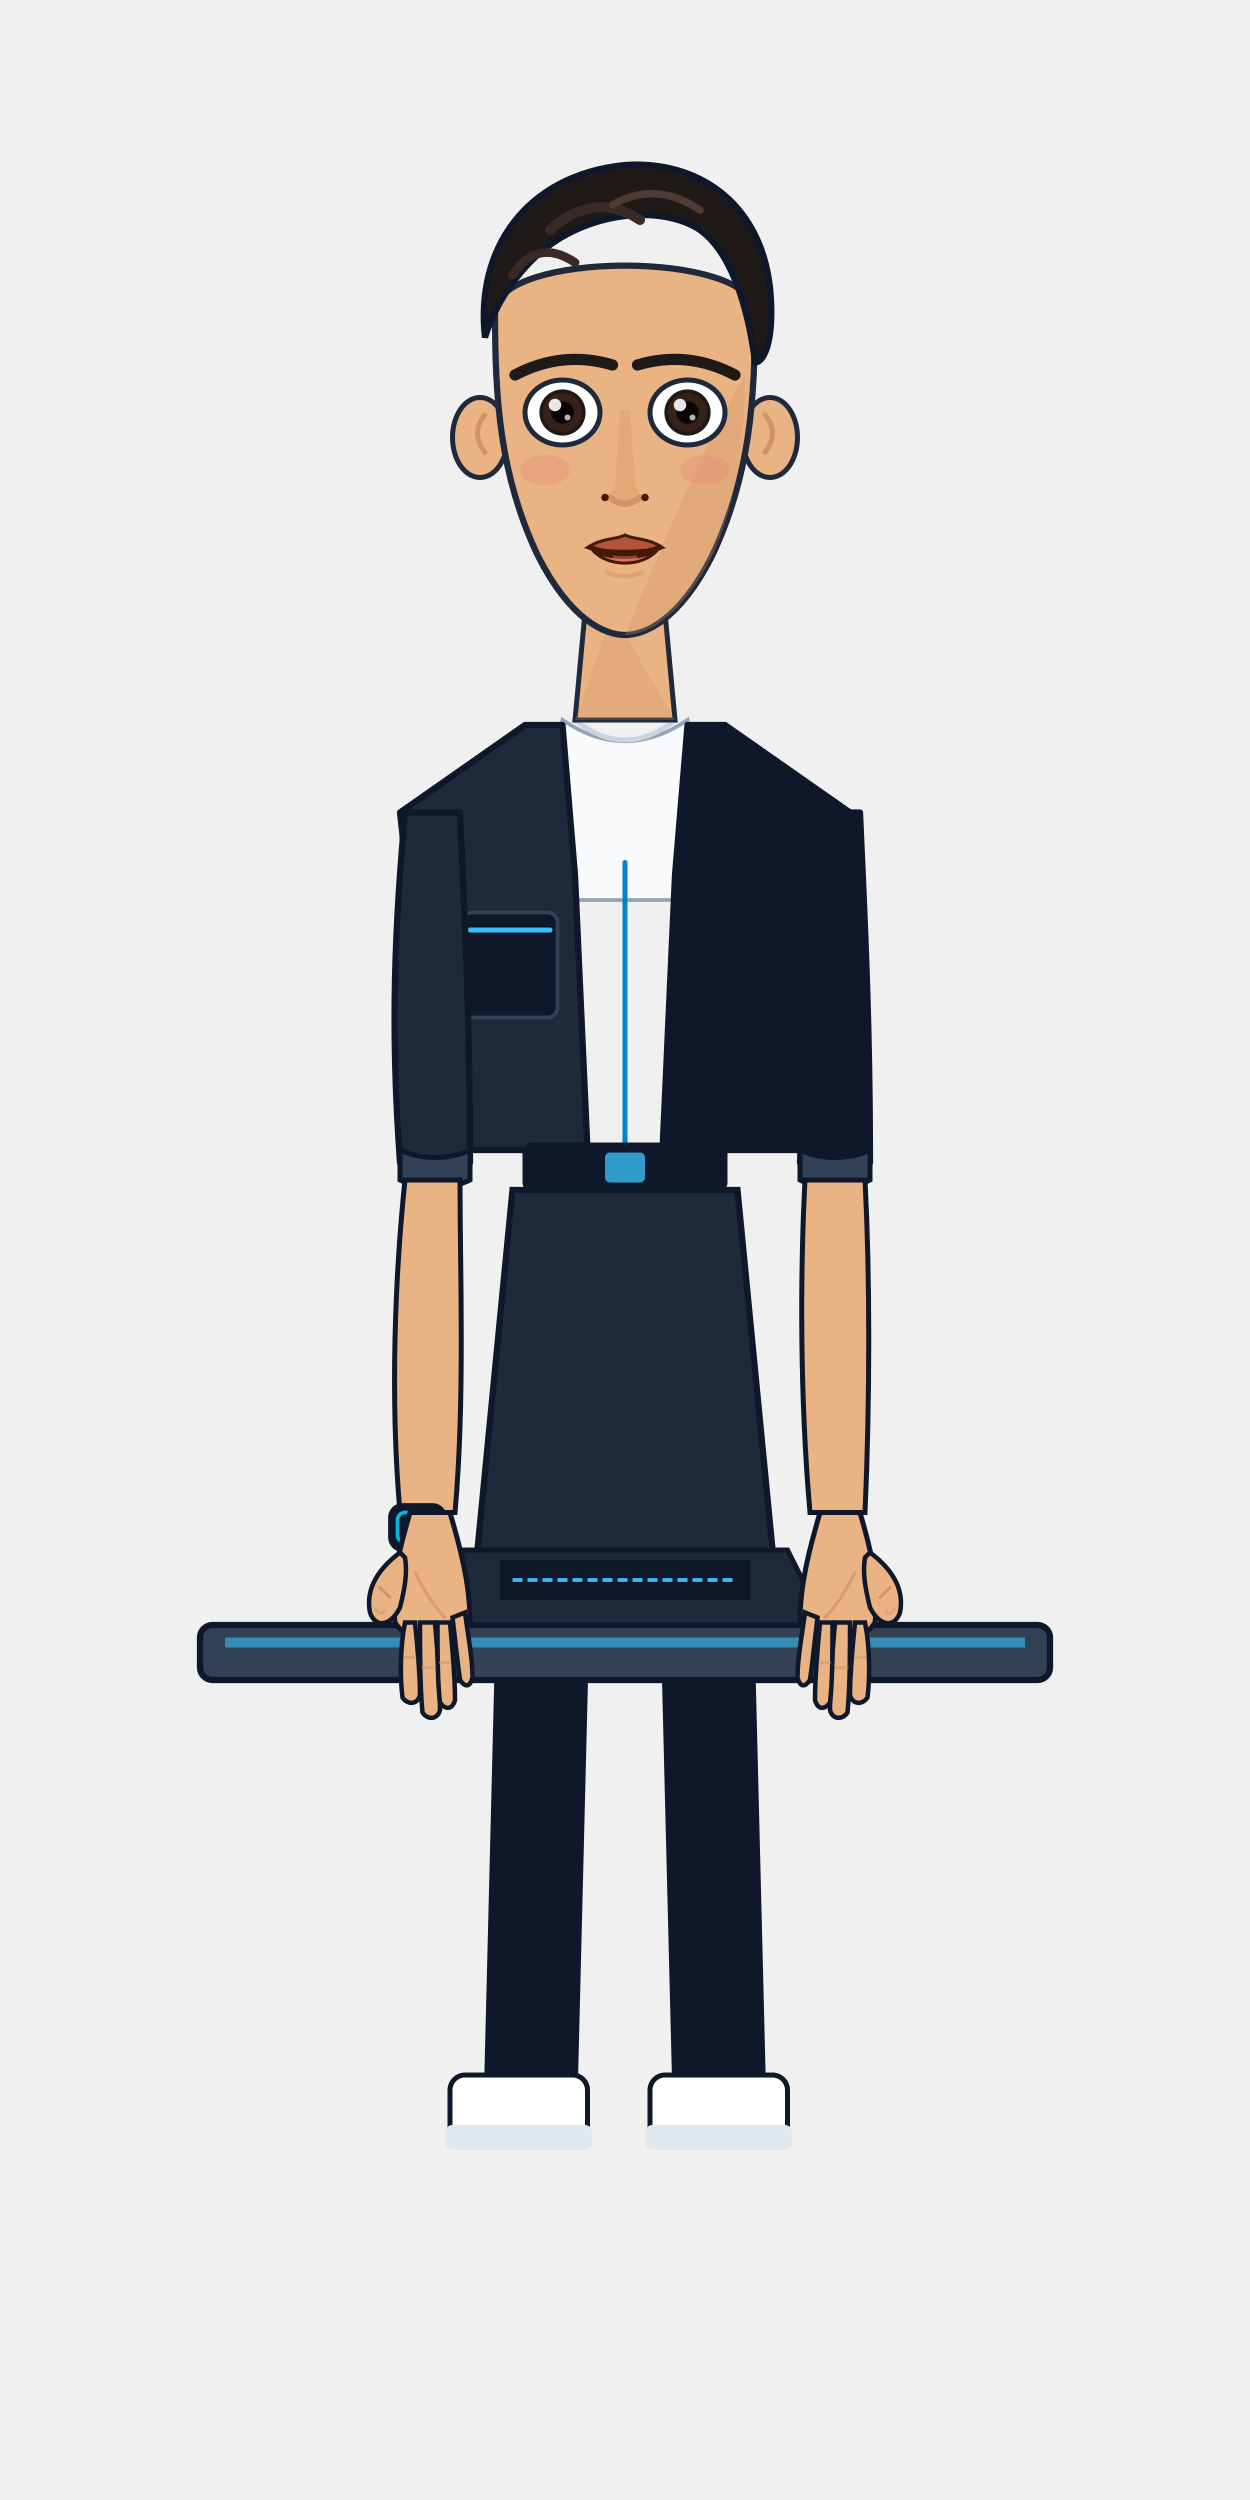
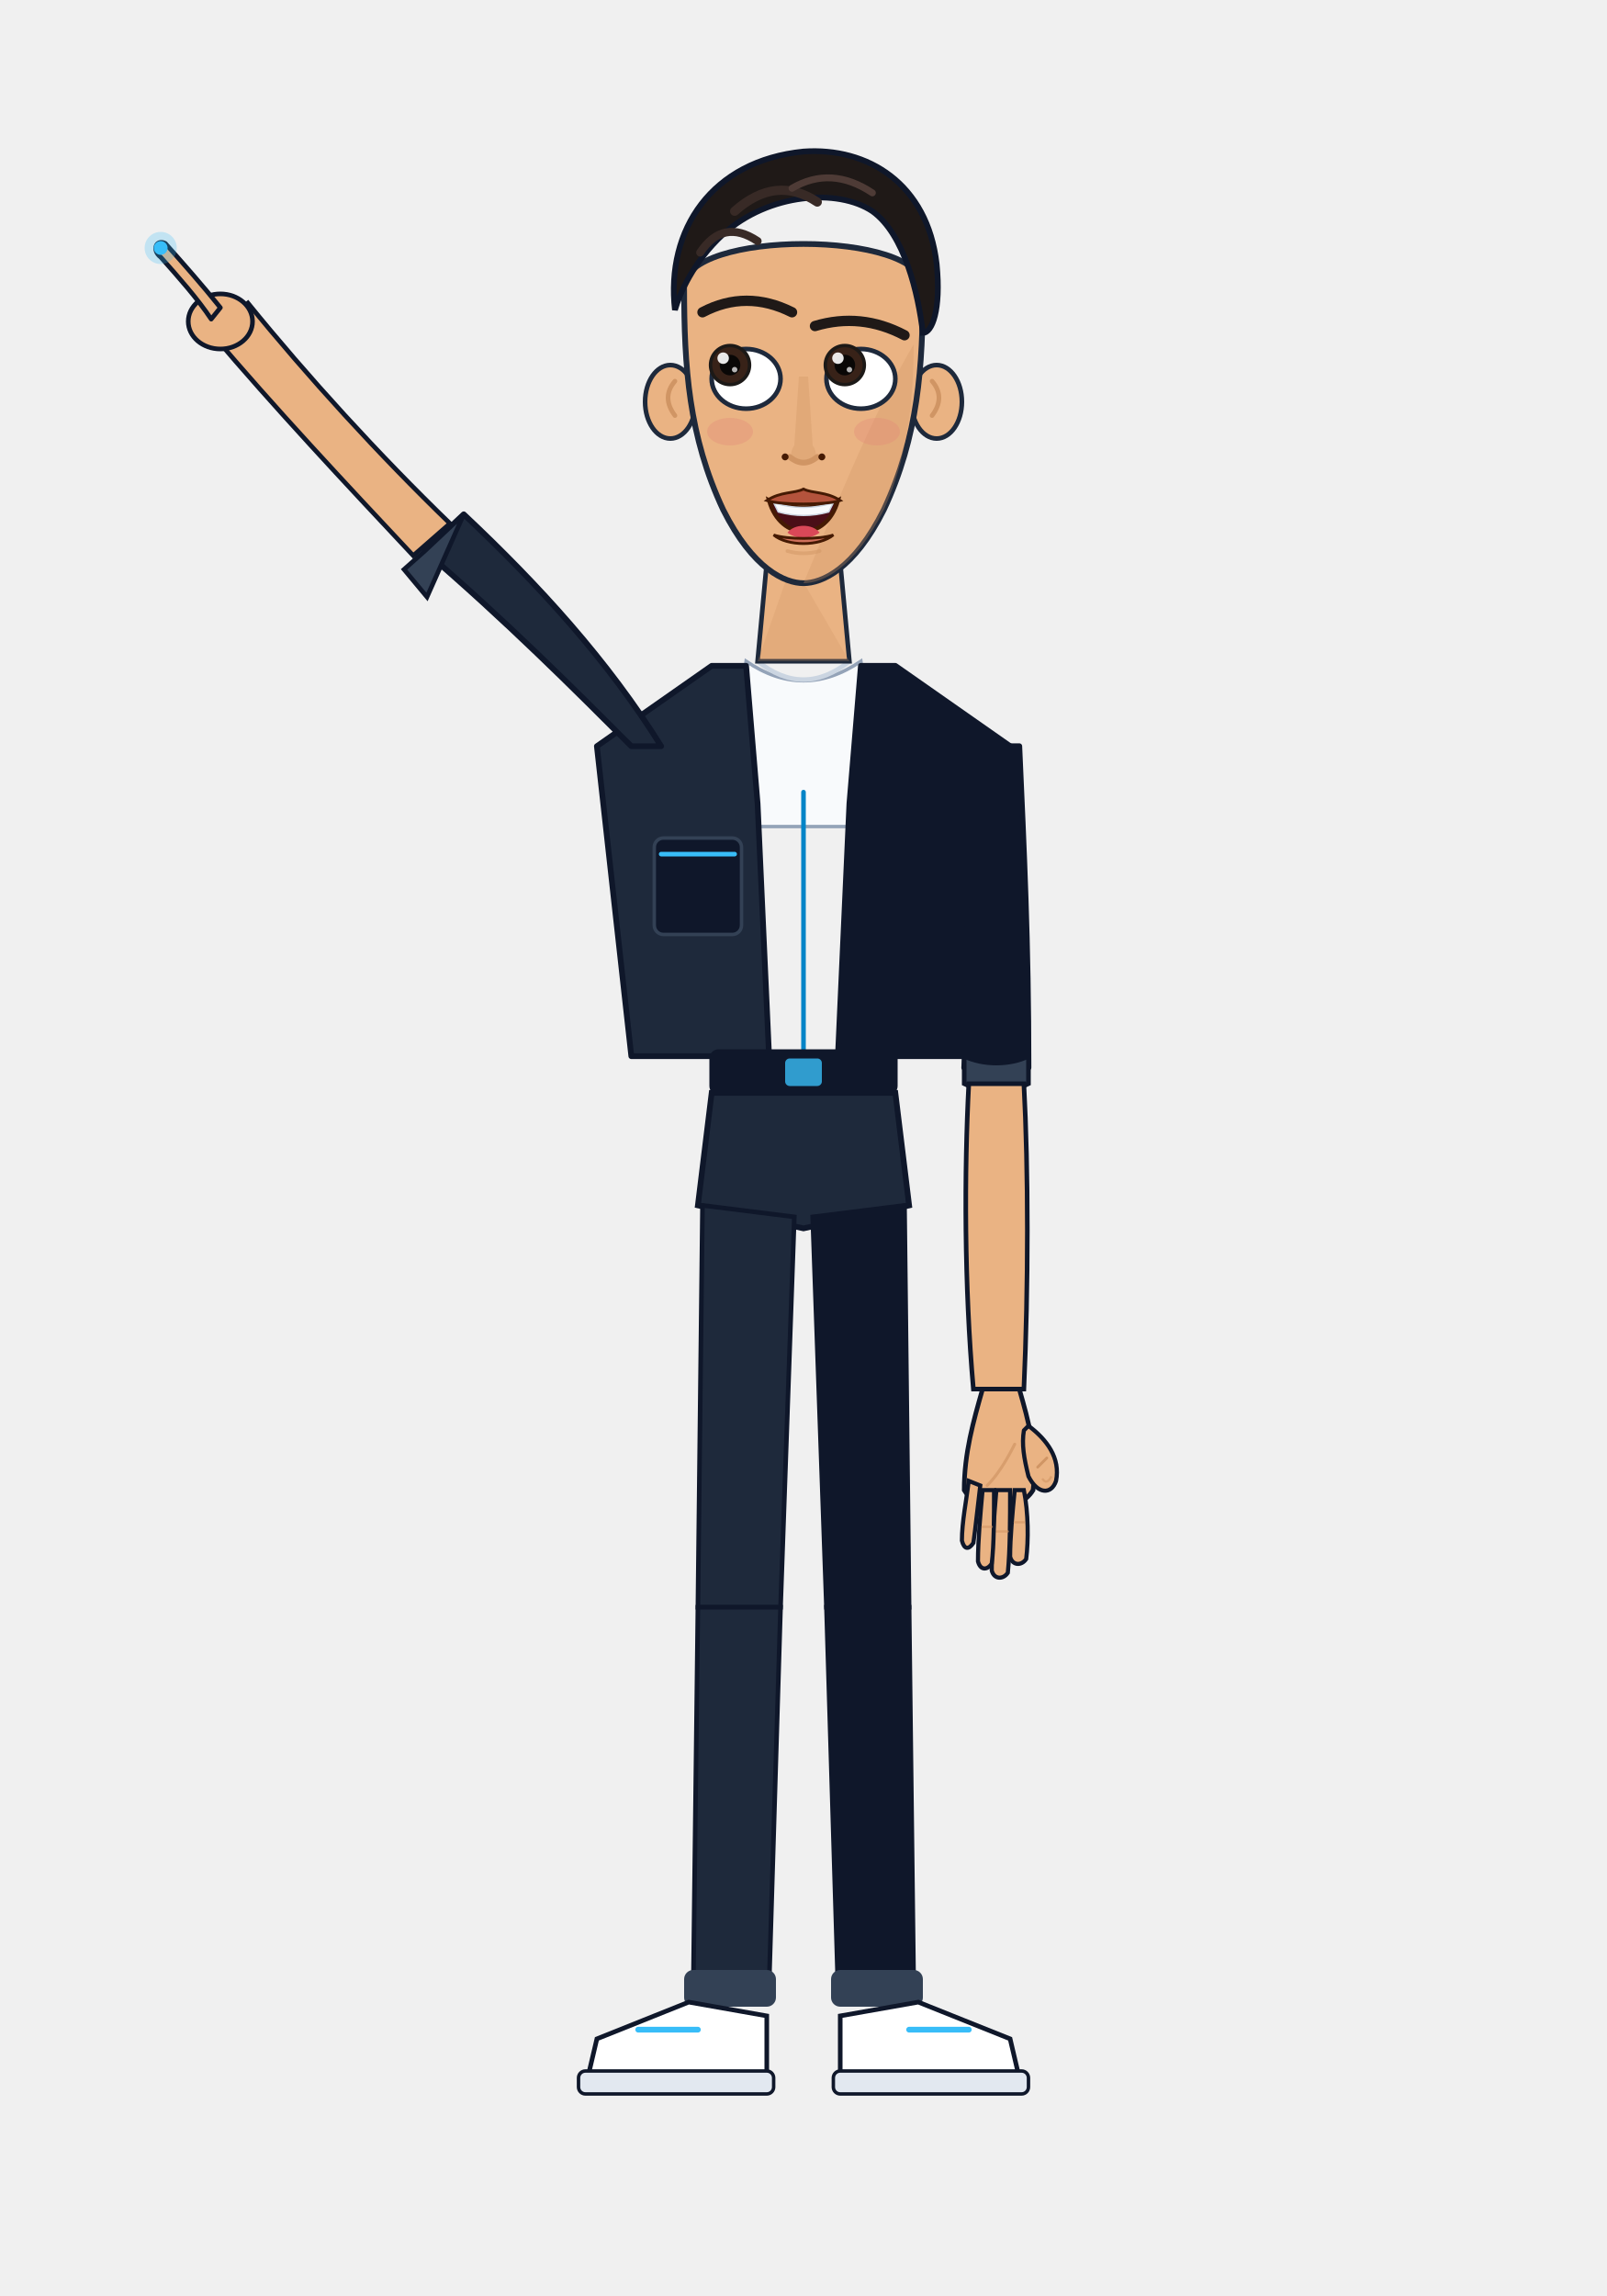
- <svg xmlns="http://www.w3.org/2000/svg" viewBox="0 50 500 1000" width="500" height="1000">
+ <svg xmlns="http://www.w3.org/2000/svg" viewBox="-100 50 700 1000" width="700" height="1000">
  <g id="modern_character_root">
-     <path d="M 205 526 L 295 526 L 310 680 L 190 680 Z" fill="#1e293b" stroke="#0f172a" stroke-width="2.5" />
-     <path d="M 200 680 L 235 680 L 230 880 L 195 880 Z" fill="#0f172a" stroke="#0f172a" stroke-width="2.5" />
-     <path d="M 265 680 L 300 680 L 305 880 L 270 880 Z" fill="#0f172a" stroke="#0f172a" stroke-width="2.5" />
-     <rect x="180" y="880" width="55" height="28" rx="6" fill="#ffffff" stroke="#0f172a" stroke-width="2" />
-     <rect x="178" y="900" width="59" height="10" rx="3" fill="#e2e8f0" />
-     <rect x="260" y="880" width="55" height="28" rx="6" fill="#ffffff" stroke="#0f172a" stroke-width="2" />
-     <rect x="258" y="900" width="59" height="10" rx="3" fill="#e2e8f0" />
-     <rect x="80" y="700" width="340" height="22" rx="5" fill="#334155" stroke="#0f172a" stroke-width="2.5" />
-     <rect x="90" y="705" width="320" height="4" fill="#38bdf8" opacity="0.6" />
-     <polygon points="170,700 330,700 315,670 185,670" fill="#1e293b" stroke="#0f172a" stroke-width="2" />
-     <rect x="200" y="674" width="100" height="16" fill="#0f172a" />
-     <line x1="205" y1="682" x2="295" y2="682" stroke="#38bdf8" stroke-width="1.5" stroke-dasharray="4,2" />
+     <path d="M 210 526 L 290 526 L 296 575 L 250 585 L 204 575 Z" fill="#1e293b" stroke="#0f172a" stroke-width="2.5" />
+     <path d="M 206 575 L 246 580 L 240 750 L 204 750 Z" fill="#1e293b" stroke="#0f172a" stroke-width="2" />
+     <path d="M 204 750 L 240 750 L 235 915 L 202 915 Z" fill="#1e293b" stroke="#0f172a" stroke-width="2" />
+     <rect x="198" y="908" width="40" height="16" rx="4" fill="#334155" />
+     <path d="M 254 580 L 294 575 L 296 750 L 260 750 Z" fill="#0f172a" stroke="#0f172a" stroke-width="2" />
+     <path d="M 260 750 L 296 750 L 298 915 L 265 915 Z" fill="#0f172a" stroke="#0f172a" stroke-width="2" />
+     <rect x="262" y="908" width="40" height="16" rx="4" fill="#334155" />
+     <path d="M 156 955 L 234 955 L 234 928 L 200 922 L 160 938 Z" fill="#ffffff" stroke="#0f172a" stroke-width="2" />
+     <rect x="152" y="952" width="85" height="10" rx="3" fill="#e2e8f0" stroke="#0f172a" stroke-width="1.5" />
+     <line x1="178" y1="934" x2="204" y2="934" stroke="#38bdf8" stroke-width="2.5" stroke-linecap="round" />
+     <path d="M 266 955 L 344 955 L 340 938 L 300 922 L 266 928 Z" fill="#ffffff" stroke="#0f172a" stroke-width="2" />
+     <rect x="263" y="952" width="85" height="10" rx="3" fill="#e2e8f0" stroke="#0f172a" stroke-width="1.5" />
+     <line x1="296" y1="934" x2="322" y2="934" stroke="#38bdf8" stroke-width="2.5" stroke-linecap="round" />
    <path d="M 225 338 Q 250 355 275 338 L 285 410 L 215 410 Z" fill="#f8fafc" stroke="#94a3b8" stroke-width="1.5" />
    <path d="M 230 338 Q 250 354 270 338" stroke="#cbd5e1" stroke-width="2" fill="none" />
    <path d="M 210 340 L 160 375 L 175 510 L 235 510 L 230 400 L 225 340 Z" fill="#1e293b" stroke="#0f172a" stroke-width="2.5" stroke-linejoin="round" />
    <path d="M 290 340 L 340 375 L 325 510 L 265 510 L 270 400 L 275 340 Z" fill="#0f172a" stroke="#0f172a" stroke-width="2.5" stroke-linejoin="round" />
    <line x1="250" y1="395" x2="250" y2="510" stroke="#0284c7" stroke-width="2" stroke-linecap="round" />
    <rect x="185" y="415" width="38" height="42" rx="4" fill="#0f172a" stroke="#334155" stroke-width="1.5" />
    <line x1="188" y1="422" x2="220" y2="422" stroke="#38bdf8" stroke-width="2" stroke-linecap="round" />
    <rect x="210" y="508" width="80" height="18" rx="3" fill="#0f172a" stroke="#0f172a" stroke-width="2" />
    <rect x="242" y="511" width="16" height="12" rx="2" fill="#38bdf8" opacity="0.8" />
-     <path d="M 162 375 C 158 420, 156 460, 160 515 C 168 518, 182 518, 188 515 C 188 460, 186 420, 184 375 Z" fill="#1e293b" stroke="#0f172a" stroke-width="2.5" stroke-linejoin="round" />
-     <path d="M 160 510 C 168 514, 180 514, 188 510 L 188 522 C 180 526, 168 526, 160 522 Z" fill="#334155" stroke="#0f172a" stroke-width="2" />
-     <path d="M 162 522 C 158 560, 156 610, 160 655 L 182 655 C 186 610, 184 560, 184 522 Z" fill="#eab383" stroke="#0f172a" stroke-width="2" />
-     <rect x="156" y="652" width="22" height="18" rx="5" fill="#0f172a" stroke="#0f172a" stroke-width="1.5" />
-     <rect x="159" y="655" width="16" height="12" rx="3" fill="#0f172a" stroke="#06b6d4" stroke-width="1.5" />
-     <circle cx="167" cy="661" r="3" fill="#06b6d4" opacity="0.85" />
-     <g id="human_hand_l" transform="translate(164, 655) scale(1, 1)">
-       <path d="M 0 0 C -4 14, -8 28, -6 44 C 0 54, 18 54, 24 44 C 24 28, 20 14, 16 0 Z" fill="#eab383" stroke="#0f172a" stroke-width="2" />
-       <path d="M -4 16 C -12 22, -18 30, -16 40 C -14 46, -8 46, -4 38 C -2 30, -1 24, -2 18 Z" fill="#eab383" stroke="#0f172a" stroke-width="1.8" stroke-linejoin="round" />
-       <line x1="-12" y1="30" x2="-8" y2="34" stroke="#d09564" stroke-width="1.2" stroke-linecap="round" />
-       <path d="M -14 38 Q -12 42 -10 39" stroke="#d09564" stroke-width="1" fill="none" opacity="0.6" />
-       <path d="M -2 44 C -4 54, -4 66, -3 74 C -1 77, 3 77, 4 73 C 4 65, 3 54, 2 44 Z" fill="#eab383" stroke="#0f172a" stroke-width="1.8" />
-       <line x1="-2" y1="58" x2="2" y2="58" stroke="#d09564" stroke-width="1" stroke-linecap="round" opacity="0.6" />
-       <path d="M 4 44 C 4 56, 4 70, 5 80 C 7 83, 11 83, 12 79 C 12 69, 11 56, 10 44 Z" fill="#eab383" stroke="#0f172a" stroke-width="1.8" />
-       <line x1="5" y1="62" x2="10" y2="62" stroke="#d09564" stroke-width="1" stroke-linecap="round" opacity="0.6" />
-       <path d="M 11 44 C 11 55, 11 68, 12 76 C 14 79, 17 79, 18 75 C 18 66, 17 55, 16 44 Z" fill="#eab383" stroke="#0f172a" stroke-width="1.8" />
-       <line x1="12" y1="60" x2="16" y2="60" stroke="#d09564" stroke-width="1" stroke-linecap="round" opacity="0.6" />
-       <path d="M 17 42 C 18 50, 19 60, 20 67 C 22 70, 24 70, 25 66 C 25 58, 23 48, 22 40 Z" fill="#eab383" stroke="#0f172a" stroke-width="1.8" />
-       <path d="M 2 24 C 6 32, 10 38, 14 42" stroke="#d09564" stroke-width="1.3" fill="none" stroke-linecap="round" opacity="0.7" />
-     </g>
+     <path d="M 175 375 C 150 350, 120 320, 85 290 L 102 274 C 135 305, 165 338, 188 375 Z" fill="#1e293b" stroke="#0f172a" stroke-width="2.5" stroke-linejoin="round" />
+     <path d="M 85 290 L 76 298 L 86 310 L 102 274 Z" fill="#334155" stroke="#0f172a" stroke-width="2" />
+     <path d="M 80 292 C 50 260, 20 228, -8 195 L 8 182 C 34 214, 65 248, 96 278 Z" fill="#eab383" stroke="#0f172a" stroke-width="2" />
+     <ellipse cx="-4" cy="190" rx="14" ry="12" fill="#eab383" stroke="#0f172a" stroke-width="2" />
+     <path d="M -4 184 C -12 174, -20 165, -28 156 C -32 154, -34 159, -30 162 C -22 171, -14 180, -8 189 Z" fill="#eab383" stroke="#0f172a" stroke-width="2" stroke-linejoin="round" />
+     <circle cx="-30" cy="158" r="3" fill="#38bdf8" />
+     <circle cx="-30" cy="158" r="7" fill="#38bdf8" opacity="0.25" />
    <path d="M 315 375 C 320 420, 324 460, 320 515 C 328 518, 342 518, 348 515 C 348 460, 346 420, 344 375 Z" fill="#0f172a" stroke="#0f172a" stroke-width="2.5" stroke-linejoin="round" />
    <path d="M 320 510 C 328 514, 340 514, 348 510 L 348 522 C 340 526, 328 526, 320 522 Z" fill="#334155" stroke="#0f172a" stroke-width="2" />
    <path d="M 322 522 C 320 560, 320 610, 324 655 L 346 655 C 348 610, 348 560, 346 522 Z" fill="#eab383" stroke="#0f172a" stroke-width="2" />
    <g id="human_hand_r" transform="translate(344, 655) scale(-1, 1)">
      <path d="M 0 0 C -4 14, -8 28, -6 44 C 0 54, 18 54, 24 44 C 24 28, 20 14, 16 0 Z" fill="#eab383" stroke="#0f172a" stroke-width="2" />
      <path d="M -4 16 C -12 22, -18 30, -16 40 C -14 46, -8 46, -4 38 C -2 30, -1 24, -2 18 Z" fill="#eab383" stroke="#0f172a" stroke-width="1.8" stroke-linejoin="round" />
      <line x1="-12" y1="30" x2="-8" y2="34" stroke="#d09564" stroke-width="1.2" stroke-linecap="round" />
      <path d="M -14 38 Q -12 42 -10 39" stroke="#d09564" stroke-width="1" fill="none" opacity="0.6" />
      <path d="M -2 44 C -4 54, -4 66, -3 74 C -1 77, 3 77, 4 73 C 4 65, 3 54, 2 44 Z" fill="#eab383" stroke="#0f172a" stroke-width="1.8" />
      <line x1="-2" y1="58" x2="2" y2="58" stroke="#d09564" stroke-width="1" stroke-linecap="round" opacity="0.6" />
      <path d="M 4 44 C 4 56, 4 70, 5 80 C 7 83, 11 83, 12 79 C 12 69, 11 56, 10 44 Z" fill="#eab383" stroke="#0f172a" stroke-width="1.8" />
      <line x1="5" y1="62" x2="10" y2="62" stroke="#d09564" stroke-width="1" stroke-linecap="round" opacity="0.6" />
      <path d="M 11 44 C 11 55, 11 68, 12 76 C 14 79, 17 79, 18 75 C 18 66, 17 55, 16 44 Z" fill="#eab383" stroke="#0f172a" stroke-width="1.8" />
      <line x1="12" y1="60" x2="16" y2="60" stroke="#d09564" stroke-width="1" stroke-linecap="round" opacity="0.6" />
      <path d="M 17 42 C 18 50, 19 60, 20 67 C 22 70, 24 70, 25 66 C 25 58, 23 48, 22 40 Z" fill="#eab383" stroke="#0f172a" stroke-width="1.8" />
      <path d="M 2 24 C 6 32, 10 38, 14 42" stroke="#d09564" stroke-width="1.3" fill="none" stroke-linecap="round" opacity="0.7" />
    </g>
    <path d="M 234 295 L 230 338 L 270 338 L 266 295 Z" fill="#eab383" stroke="#1e293b" stroke-width="2" />
    <path d="M 245 295 L 230 338 L 270 338 Z" fill="#d09564" opacity="0.25" />
    <ellipse cx="192" cy="225" rx="11" ry="16" fill="#eab383" stroke="#1e293b" stroke-width="2" />
    <path d="M 194 216 Q 188 223 194 231" stroke="#d09564" stroke-width="2" fill="none" stroke-linecap="round" />
    <ellipse cx="308" cy="225" rx="11" ry="16" fill="#eab383" stroke="#1e293b" stroke-width="2" />
    <path d="M 306 216 Q 312 223 306 231" stroke="#d09564" stroke-width="2" fill="none" stroke-linecap="round" />
    <path d="M 198 175               C 198 150, 302 150, 302 175               C 302 210, 300 240, 285 272               C 272 298, 258 304, 250 304               C 242 304, 228 298, 215 272               C 200 240, 198 210, 198 175 Z" fill="#eab383" stroke="#1e293b" stroke-width="2.5" />
    <path d="M 250 304 C 258 304, 272 298, 285 272 C 295 250, 298 225, 298 200 C 280 230, 260 280, 250 304 Z" fill="#d09564" opacity="0.3" />
    <ellipse cx="218" cy="238" rx="10" ry="6" fill="#e28878" opacity="0.35" />
    <ellipse cx="282" cy="238" rx="10" ry="6" fill="#e28878" opacity="0.35" />
    <path d="M 194 185              C 190 150, 210 120, 250 116              C 278 114, 304 130, 308 165              C 310 185, 306 195, 302 195              C 300 178, 294 152, 280 142              C 265 132, 235 134, 215 152              C 202 164, 196 178, 194 185 Z" fill="#1f1917" stroke="#0f172a" stroke-width="2.5" />
    <path d="M 220 142 Q 238 126 256 138" stroke="#382a26" stroke-width="4" stroke-linecap="round" fill="none" />
    <path d="M 245 132 Q 262 122 280 134" stroke="#4e3b36" stroke-width="3" stroke-linecap="round" fill="none" />
    <path d="M 205 160 Q 215 145 230 155" stroke="#382a26" stroke-width="3.5" stroke-linecap="round" fill="none" />
-     <path d="M 206 200 Q 225 190 245 196" stroke="#1f1917" stroke-width="4.5" stroke-linecap="round" fill="none" />
-     <path d="M 255 196 Q 275 190 294 200" stroke="#1f1917" stroke-width="4.5" stroke-linecap="round" fill="none" />
+     <path d="M 206 186 Q 225 176 245 186" stroke="#1f1917" stroke-width="4.5" stroke-linecap="round" fill="none" />
+     <path d="M 255 192 Q 275 186 294 196" stroke="#1f1917" stroke-width="4.5" stroke-linecap="round" fill="none" />
    <ellipse cx="225" cy="215" rx="15" ry="13" fill="#ffffff" stroke="#1e293b" stroke-width="2" />
-     <circle cx="225" cy="215" r="8.5" fill="#382218" stroke="#1c1917" stroke-width="1.5" />
-     <circle cx="225" cy="215" r="4.5" fill="#090706" />
-     <circle cx="222" cy="212" r="2.5" fill="#ffffff" opacity="0.9" />
-     <circle cx="227" cy="217" r="1.2" fill="#ffffff" opacity="0.7" />
+     <circle cx="218" cy="209" r="8.5" fill="#382218" stroke="#1c1917" stroke-width="1.5" />
+     <circle cx="218" cy="209" r="4.5" fill="#090706" />
+     <circle cx="215" cy="206" r="2.5" fill="#ffffff" opacity="0.9" />
+     <circle cx="220" cy="211" r="1.2" fill="#ffffff" opacity="0.7" />
    <ellipse cx="275" cy="215" rx="15" ry="13" fill="#ffffff" stroke="#1e293b" stroke-width="2" />
-     <circle cx="275" cy="215" r="8.5" fill="#382218" stroke="#1c1917" stroke-width="1.5" />
-     <circle cx="275" cy="215" r="4.5" fill="#090706" />
-     <circle cx="272" cy="212" r="2.5" fill="#ffffff" opacity="0.9" />
-     <circle cx="277" cy="217" r="1.2" fill="#ffffff" opacity="0.7" />
+     <circle cx="268" cy="209" r="8.5" fill="#382218" stroke="#1c1917" stroke-width="1.5" />
+     <circle cx="268" cy="209" r="4.5" fill="#090706" />
+     <circle cx="265" cy="206" r="2.5" fill="#ffffff" opacity="0.9" />
+     <circle cx="270" cy="211" r="1.2" fill="#ffffff" opacity="0.7" />
    <path d="M 248 214 L 246 244 Q 242 250 250 252 Q 258 250 254 244 L 252 214" fill="#d09564" opacity="0.35" />
    <path d="M 244 249 Q 250 254 256 249" stroke="#d09564" stroke-width="2.5" stroke-linecap="round" fill="none" />
    <circle cx="242" cy="249" r="1.5" fill="#451a03" />
    <circle cx="258" cy="249" r="1.5" fill="#451a03" />
-     <path d="M 235 269 C 241 265, 246 266, 250 264 C 254 266, 259 265, 265 269 C 258 271, 242 271, 235 269 Z" fill="#b4533c" stroke="#451a03" stroke-width="1.2" />
-     <path d="M 237 270 C 243 277, 257 277, 263 270 C 257 274, 243 274, 237 270 Z" fill="#cf705c" stroke="#451a03" stroke-width="1.2" />
-     <ellipse cx="250" cy="273" rx="5" ry="1.5" fill="#f87171" opacity="0.45" />
-     <path d="M 243 279 Q 250 282 257 279" stroke="#d09564" stroke-width="1.8" fill="none" opacity="0.5" stroke-linecap="round" />
-     <path d="M 236 269 Q 250 274 264 269" fill="none" stroke="#451a03" stroke-width="2" stroke-linecap="round" />
-     <circle cx="236" cy="269" r="0.8" fill="#451a03" />
-     <circle cx="264" cy="269" r="0.8" fill="#451a03" />
+     <path d="M 235 268 C 240 286, 260 286, 265 268 C 258 272, 242 272, 235 268 Z" fill="#4a0e17" stroke="#451a03" stroke-width="1.8" />
+     <path d="M 237 269 Q 250 273 263 269 L 261 273 Q 250 276 239 273 Z" fill="#f8fafc" stroke="#cbd5e1" stroke-width="0.6" />
+     <path d="M 243 282 C 246 278, 254 278, 257 282 C 253 285, 247 285, 243 282 Z" fill="#d94858" />
+     <path d="M 234 268 C 240 264, 246 265, 250 263 C 254 265, 260 264, 266 268 C 260 270, 240 270, 234 268 Z" fill="#b4533c" stroke="#451a03" stroke-width="1.2" />
+     <path d="M 237 283 C 243 288, 257 288, 263 283 C 257 285, 243 285, 237 283 Z" fill="#cf705c" stroke="#451a03" stroke-width="1.2" />
+     <path d="M 243 290 Q 250 292 257 290" stroke="#d09564" stroke-width="1.6" fill="none" opacity="0.5" stroke-linecap="round" />
  </g>
</svg>
